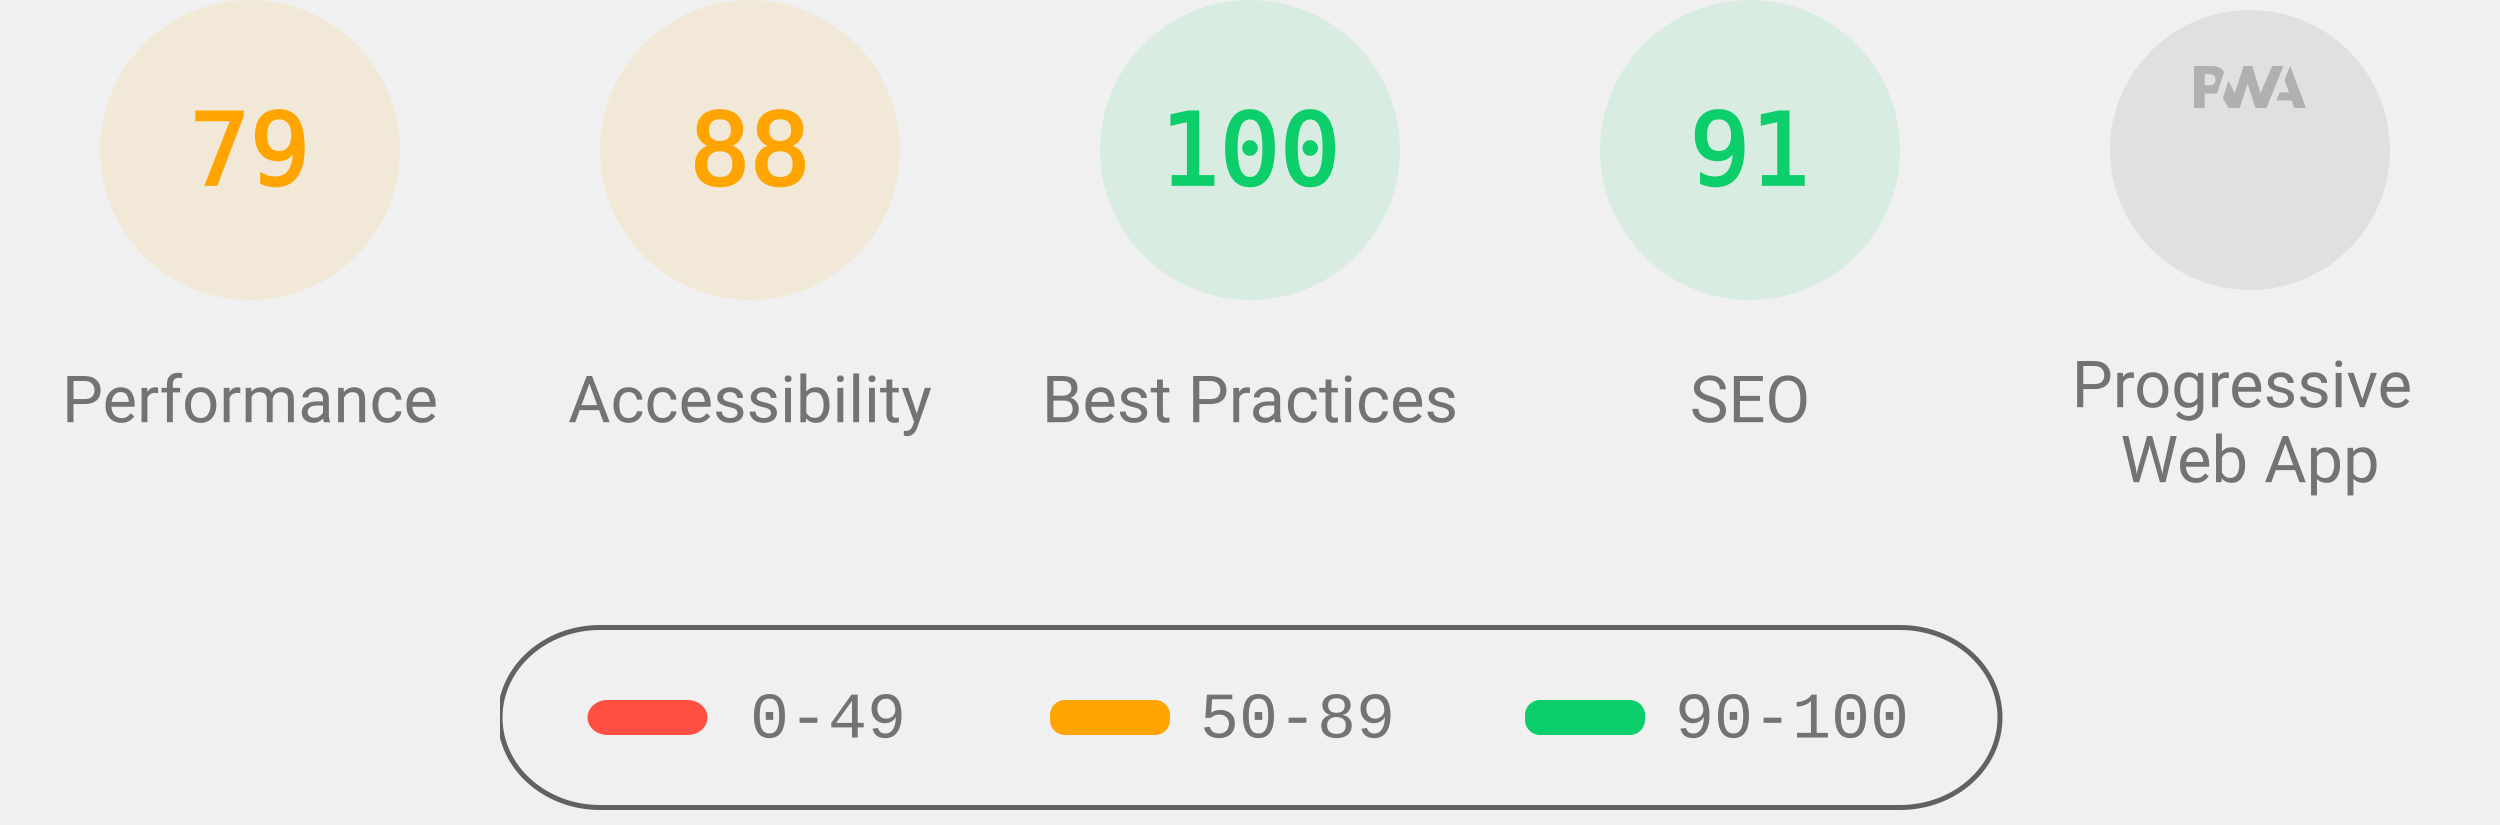
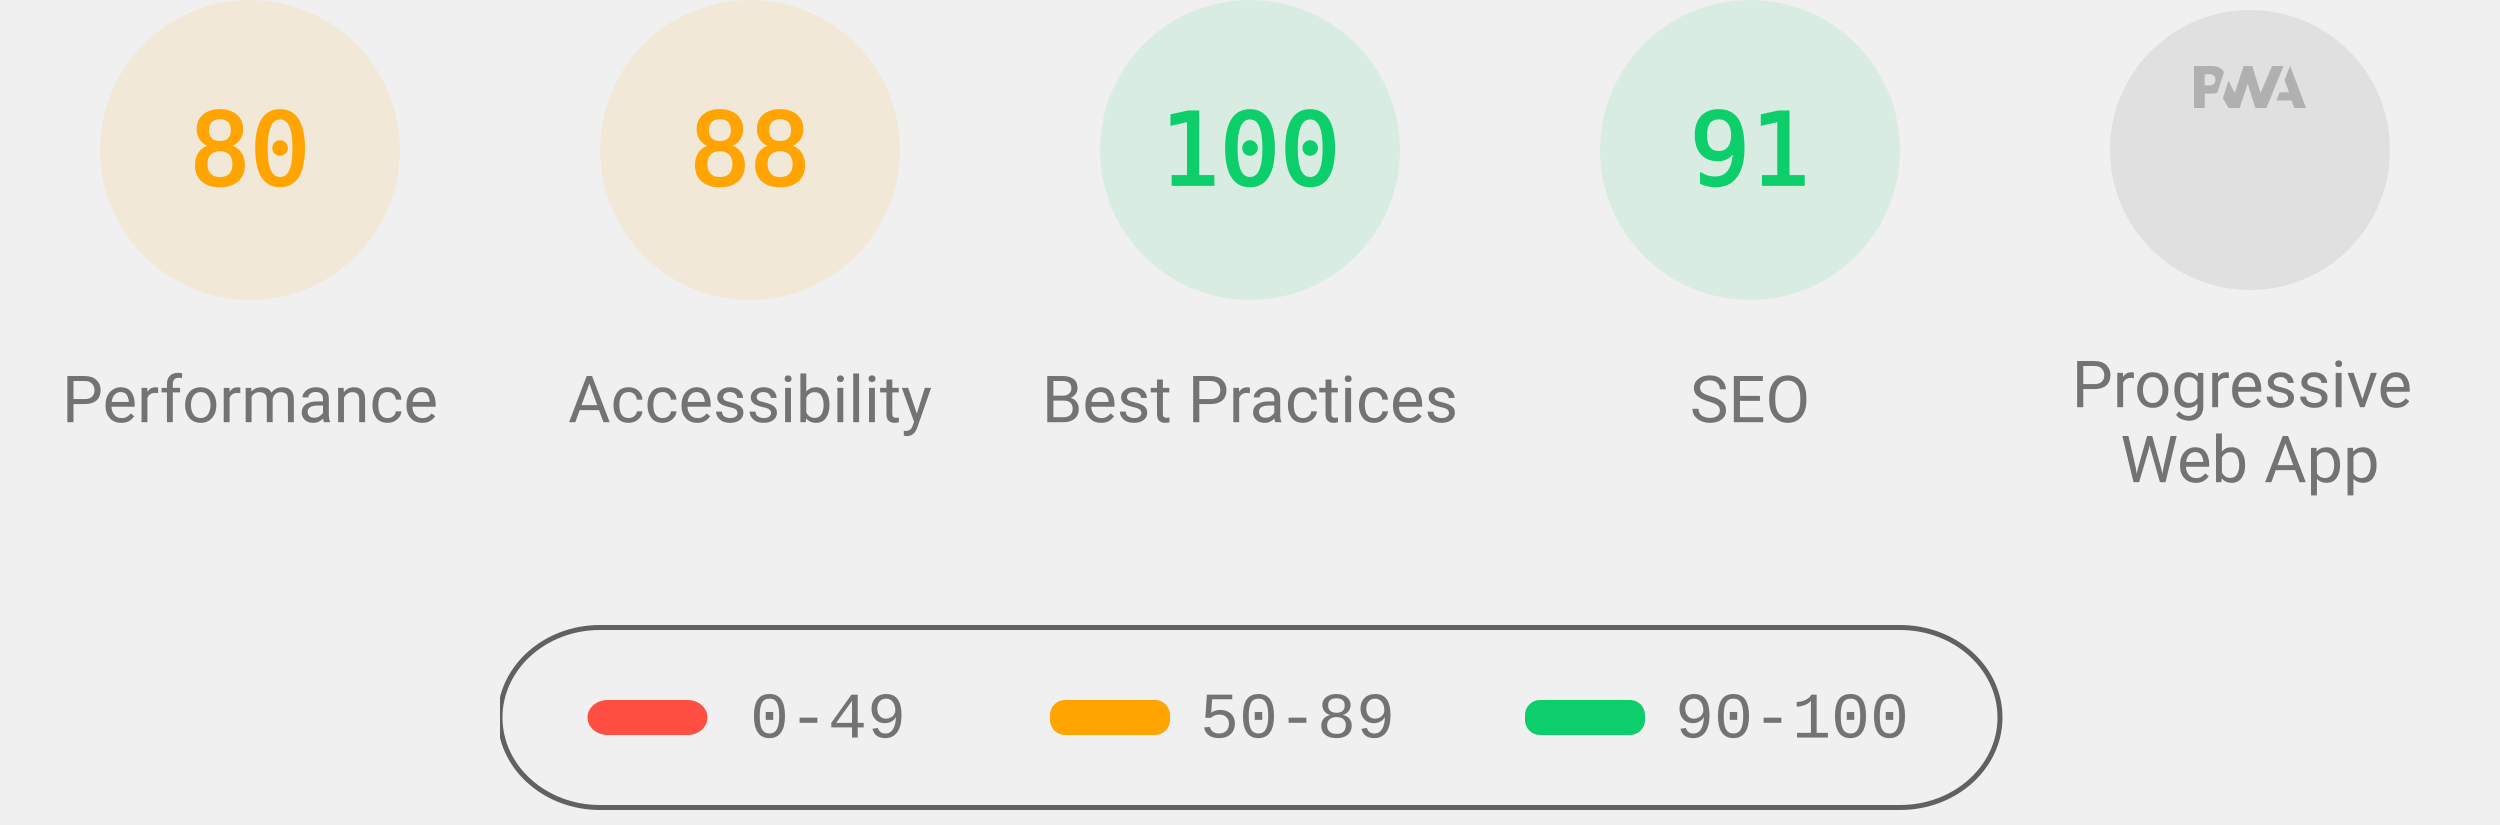
<svg xmlns="http://www.w3.org/2000/svg" class="theme--agnostic" fill="none" width="1000" height="330">
  <style>
			.gauge-base {
				opacity: 0.1
			}

			.gauge-arc {
				fill: none;
				animation-delay: 250ms;
				stroke-linecap: round;
				transform: rotate(-90deg);
				transform-origin: 100px 60px;
				animation: load-gauge 1s ease forwards
			}

			.guage-text {
				font-size: 40px;
				font-family: monospace;
				text-align: center
			}

			.guage-red {
				color: #ff4e42;
				fill: #ff4e42;
				stroke: #ff4e42
			}
			.guage-orange {
				color: #ffa400;
				fill: #ffa400;
				stroke: #ffa400
			}
			.guage-green {
				color: #0cce6b;
				fill: #0cce6b;
				stroke: #0cce6b
			}
			.theme--agnostic .guage-undefined {
				color: #5c5c5c;
				fill: #5c5c5c;
				stroke: #5c5c5c
			}
			.theme--light .guage-undefined {
				color: #1e1e1e;
				fill: #1e1e1e;
				stroke: #1e1e1e
			}
			.theme--dark .guage-undefined {
				color: #f5f5f5;
				fill: #f5f5f5;
				stroke: #f5f5f5
			}

			.guage-title {
				stroke: none;
				font-size: 26px;
				line-height: 26px;
				font-family: Roboto, Halvetica, Arial, sans-serif
			}
			.metric.guage-title {
				font-family: 'Courier New', Courier, monospace
			}
			.theme--agnostic .guage-title {
				color: #737373;
				fill: #737373
			}
			.theme--light .guage-title {
				color: #212121;
				fill: #212121
			}
			.theme--dark .guage-title {
				color: #f5f5f5;
				fill: #f5f5f5
			}

			@keyframes load-gauge {
				from {
					stroke-dasharray: 0 352.858
				}
			}
			.lh-gauge--pwa__disc {
				fill: #e0e0e0
			}
			.lh-gauge--pwa__logo {
				position: relative;
				fill: #b0b0b0
			}
			.lh-gauge--pwa__invisible {
				display: none
			}
			.lh-gauge--pwa__visible {
				display: inline
			}
			.guage-invisible {
				display: none
			}
			.lh-gauge--pwa__logo--primary-color {
				fill: #304ffe
			}
			.theme--agnostic .lh-gauge--pwa__logo--secondary-color {
				fill: #787878
			}
			.theme--light .lh-gauge--pwa__logo--secondary-color {
				fill: #3d3d3d
			}
			.theme--dark .lh-gauge--pwa__logo--secondary-color {
				fill: #d8b6b6
			}
			.theme--light #svg_2 {
				stroke: #00000022
			}
			.theme--agnostic #svg_2 {
				stroke: #616161
			}
			.theme--light #svg_2 {
				stroke: #00000022
			}
			.theme--dark #svg_2 {
				stroke: #f5f5f566
			}
		</style>
  <svg class="guage-div guage-perf guage-orange" viewBox="0 0 200 200" width="200" height="200" x="0" y="0">
    <circle class="gauge-base" r="56" cx="100" cy="60" stroke-width="8" />
-     <circle class="gauge-arc guage-arc-1" r="56" cx="100" cy="60" stroke-width="8" style="stroke-dasharray: 277.968, 351.858;" />
-     <text class="guage-text" x="100px" y="60px" alignment-baseline="central" dominant-baseline="central" text-anchor="middle">79</text>
+     <circle class="gauge-arc guage-arc-1" r="56" cx="100" cy="60" stroke-width="8" style="stroke-dasharray: 281.486, 351.858;" />
+     <text class="guage-text" x="100px" y="60px" alignment-baseline="central" dominant-baseline="central" text-anchor="middle">80</text>
    <text class="guage-title" x="100px" y="160px" alignment-baseline="central" dominant-baseline="central" text-anchor="middle">Performance</text>
  </svg>,<svg class="guage-div guage-perf guage-orange" viewBox="0 0 200 200" width="200" height="200" x="200" y="0">
    <circle class="gauge-base" r="56" cx="100" cy="60" stroke-width="8" />
    <circle class="gauge-arc guage-arc-1" r="56" cx="100" cy="60" stroke-width="8" style="stroke-dasharray: 309.635, 351.858;" />
    <text class="guage-text" x="100px" y="60px" alignment-baseline="central" dominant-baseline="central" text-anchor="middle">88</text>
    <text class="guage-title" x="100px" y="160px" alignment-baseline="central" dominant-baseline="central" text-anchor="middle">Accessibility</text>
  </svg>,<svg class="guage-div guage-perf guage-green" viewBox="0 0 200 200" width="200" height="200" x="400" y="0">
    <circle class="gauge-base" r="56" cx="100" cy="60" stroke-width="8" />
    <circle class="gauge-arc guage-arc-1" r="56" cx="100" cy="60" stroke-width="8" style="stroke-dasharray: 351.858, 351.858;" />
    <text class="guage-text" x="100px" y="60px" alignment-baseline="central" dominant-baseline="central" text-anchor="middle">100</text>
    <text class="guage-title" x="100px" y="160px" alignment-baseline="central" dominant-baseline="central" text-anchor="middle">Best Practices</text>
  </svg>,<svg class="guage-div guage-perf guage-green" viewBox="0 0 200 200" width="200" height="200" x="600" y="0">
    <circle class="gauge-base" r="56" cx="100" cy="60" stroke-width="8" />
    <circle class="gauge-arc guage-arc-1" r="56" cx="100" cy="60" stroke-width="8" style="stroke-dasharray: 320.191, 351.858;" />
    <text class="guage-text" x="100px" y="60px" alignment-baseline="central" dominant-baseline="central" text-anchor="middle">91</text>
    <text class="guage-title" x="100px" y="160px" alignment-baseline="central" dominant-baseline="central" text-anchor="middle">SEO</text>
  </svg>,<svg class="guage-div guage-pwa" viewBox="0 0 200 200" width="200" height="200" x="800" y="0">
    <svg viewBox="0 0 60 60" width="112" height="112" x="44" y="4">
      <defs>
        <linearGradient id="lh-gauge--pwa__check-circle__gradient-0" x1="50%" y1="0%" x2="50%" y2="100%">
          <stop stop-color="#00C852" offset="0%" />
          <stop stop-color="#009688" offset="100%" />
        </linearGradient>
        <linearGradient id="lh-gauge--pwa__installable__shadow-gradient-0" x1="76.056%" x2="24.111%" y1="82.995%" y2="24.735%">
          <stop stop-color="#A5D6A7" offset="0%" />
          <stop stop-color="#80CBC4" offset="100%" />
        </linearGradient>
        <linearGradient id="lh-gauge--pwa__fast-reliable__shadow-gradient-0" x1="76.056%" y1="82.995%" x2="25.678%" y2="26.493%">
          <stop stop-color="#64B5F6" offset="0%" />
          <stop stop-color="#2979FF" offset="100%" />
        </linearGradient>
        <g id="lh-gauge--pwa__fast-reliable-badge-0">
          <circle fill="#FFFFFF" cx="10" cy="10" r="10" />
          <path fill="#304FFE" d="M10 3.58l5.25 2.34v3.5c0 3.23-2.24 6.26-5.25 7-3.01-.74-5.25-3.77-5.25-7v-3.5L10 3.58zm-.47 10.74l2.76-4.83.03-.07c.04-.08 0-.24-.22-.24h-1.64l.47-3.26h-.47l-2.7 4.77c-.02.01.05-.1-.04.05-.09.16-.1.31.18.31h1.63l-.47 3.27h.47z" />
        </g>
        <g id="lh-gauge--pwa__installable-badge-0">
          <circle fill="#FFFFFF" cx="10" cy="10" r="10" />
          <path fill="#009688" d="M10 4.167A5.835 5.835 0 0 0 4.167 10 5.835 5.835 0 0 0 10 15.833 5.835 5.835 0 0 0 15.833 10 5.835 5.835 0 0 0 10 4.167zm2.917 6.416h-2.334v2.334H9.417v-2.334H7.083V9.417h2.334V7.083h1.166v2.334h2.334v1.166z" />
        </g>
      </defs>
      <g stroke="none" fill-rule="nonzero">
        <circle class="lh-gauge--pwa__disc" cx="30" cy="30" r="30" />
        <g class="lh-gauge--pwa__logo">
          <path d="M35.66 19.39l.7-1.75h2L37.4 15 38.6 12l3.4 9h-2.51l-.58-1.61z" />
          <path d="M33.52 21l3.65-9h-2.42l-2.5 5.82L30.5 12h-1.86l-1.9 5.82-1.35-2.65-1.21 3.72L25.4 21h2.38l1.72-5.2 1.64 5.2z" />
          <path fill-rule="nonzero" d="M20.3 17.91h1.48c.45 0 .85-.05 1.2-.15l.39-1.18 1.07-3.3a2.64 2.64 0 0 0-.28-.37c-.55-.6-1.36-.91-2.42-.91H18v9h2.3V17.9zm1.96-3.84c.22.22.33.5.33.87 0 .36-.1.65-.29.87-.2.23-.59.35-1.15.35h-.86v-2.41h.87c.52 0 .89.1 1.1.32z" />
        </g>
        <rect class="lh-gauge--pwa__component lh-gauge--pwa__na-line lh-gauge--pwa__invisible" fill="#FFFFFF" x="20" y="32" width="20" height="4" rx="2" />
        <g class="lh-gauge--pwa__component lh-gauge--pwa__fast-reliable-badge lh-gauge--pwa__invisible" transform="translate(20, 29)">
          <path fill="url(#lh-gauge--pwa__fast-reliable__shadow-gradient-0)" d="M33.63 19.49A30 30 0 0 1 16.2 30.36L3 17.14 17.14 3l16.49 16.49z" />
          <use href="#lh-gauge--pwa__fast-reliable-badge-0" />
        </g>
        <g class="lh-gauge--pwa__component lh-gauge--pwa__installable-badge lh-gauge--pwa__invisible" transform="translate(20, 29)">
          <path fill="url(#lh-gauge--pwa__installable__shadow-gradient-0)" d="M33.629 19.487c-4.272 5.453-10.391 9.39-17.415 10.869L3 17.142 17.142 3 33.63 19.487z" />
          <use href="#lh-gauge--pwa__installable-badge-0" />
        </g>
        <g class="lh-gauge--pwa__component lh-gauge--pwa__fast-reliable-installable-badges lh-gauge--pwa__invisible">
          <g transform="translate(8, 29)">
            <path fill="url(#lh-gauge--pwa__fast-reliable__shadow-gradient-0)" d="M16.321 30.463L3 17.143 17.142 3l22.365 22.365A29.864 29.864 0 0 1 22 31c-1.942 0-3.84-.184-5.679-.537z" />
            <use href="#lh-gauge--pwa__fast-reliable-badge-0" />
          </g>
          <g transform="translate(32, 29)">
            <path fill="url(#lh-gauge--pwa__installable__shadow-gradient-0)" d="M25.982 11.84a30.107 30.107 0 0 1-13.08 15.203L3 17.143 17.142 3l8.84 8.84z" />
            <use href="#lh-gauge--pwa__installable-badge-0" />
          </g>
        </g>
        <g class="lh-gauge--pwa__component lh-gauge--pwa__check-circle lh-gauge--pwa__invisible" transform="translate(18, 28)">
          <circle fill="#FFFFFF" cx="12" cy="12" r="12" />
          <path fill="url(#lh-gauge--pwa__check-circle__gradient-0)" d="M12 2a10 10 0 1 0 0 20 10 10 0 0 0 0-20zm-2 15l-5-5 1.41-1.41L10 14.17l7.59-7.59L19 8l-9 9z" />
        </g>
      </g>
    </svg>
    <text class="guage-title" y="160px" alignment-baseline="central" dominant-baseline="central" text-anchor="middle">
      <tspan x="100px" dy="-6px">Progressive</tspan>
      <tspan x="100px" dy="30px">Web App</tspan>
    </text>
  </svg>
  <svg width="604" height="76" x="200" y="250">
    <g>
      <rect fill="none" id="canvas_background" height="80" width="604" y="-1" x="-1" />
      <g display="none" overflow="visible" y="0" x="0" height="100%" width="100%" id="canvasGrid">
        <rect fill="url(#gridpattern)" stroke-width="0" y="0" x="0" height="100%" width="100%" />
      </g>
    </g>
    <g>
      <rect fill-opacity="0" stroke-width="2" rx="40" id="svg_2" height="72" width="600" y="1" x="0" fill="#000000" />
      <rect stroke="#000" rx="8" id="svg_3" height="14" width="48" y="30" x="35" stroke-opacity="null" stroke-width="0" fill="#ff4e42" />
      <rect stroke="#000" rx="6" id="svg_4" height="14" width="48" y="30" x="220" stroke-opacity="null" stroke-width="0" fill="#ffa400" />
      <rect stroke="#000" rx="6" id="svg_5" height="14" width="48" y="30" x="410" stroke-opacity="null" stroke-width="0" fill="#0cce6b" />
      <text class="metric guage-title" xml:space="preserve" text-anchor="start" font-size="26" id="svg_6" y="45" x="100" stroke-opacity="null" stroke-width="0" stroke="#000">0-49</text>
      <text class="metric guage-title" xml:space="preserve" text-anchor="start" font-size="26" id="svg_7" y="45" x="280" stroke-opacity="null" stroke-width="0" stroke="#000">50-89</text>
      <text class="metric guage-title" xml:space="preserve" text-anchor="start" font-size="26" id="svg_8" y="45" x="470" stroke-opacity="null" stroke-width="0" stroke="#000">90-100</text>
    </g>
  </svg>
</svg>
